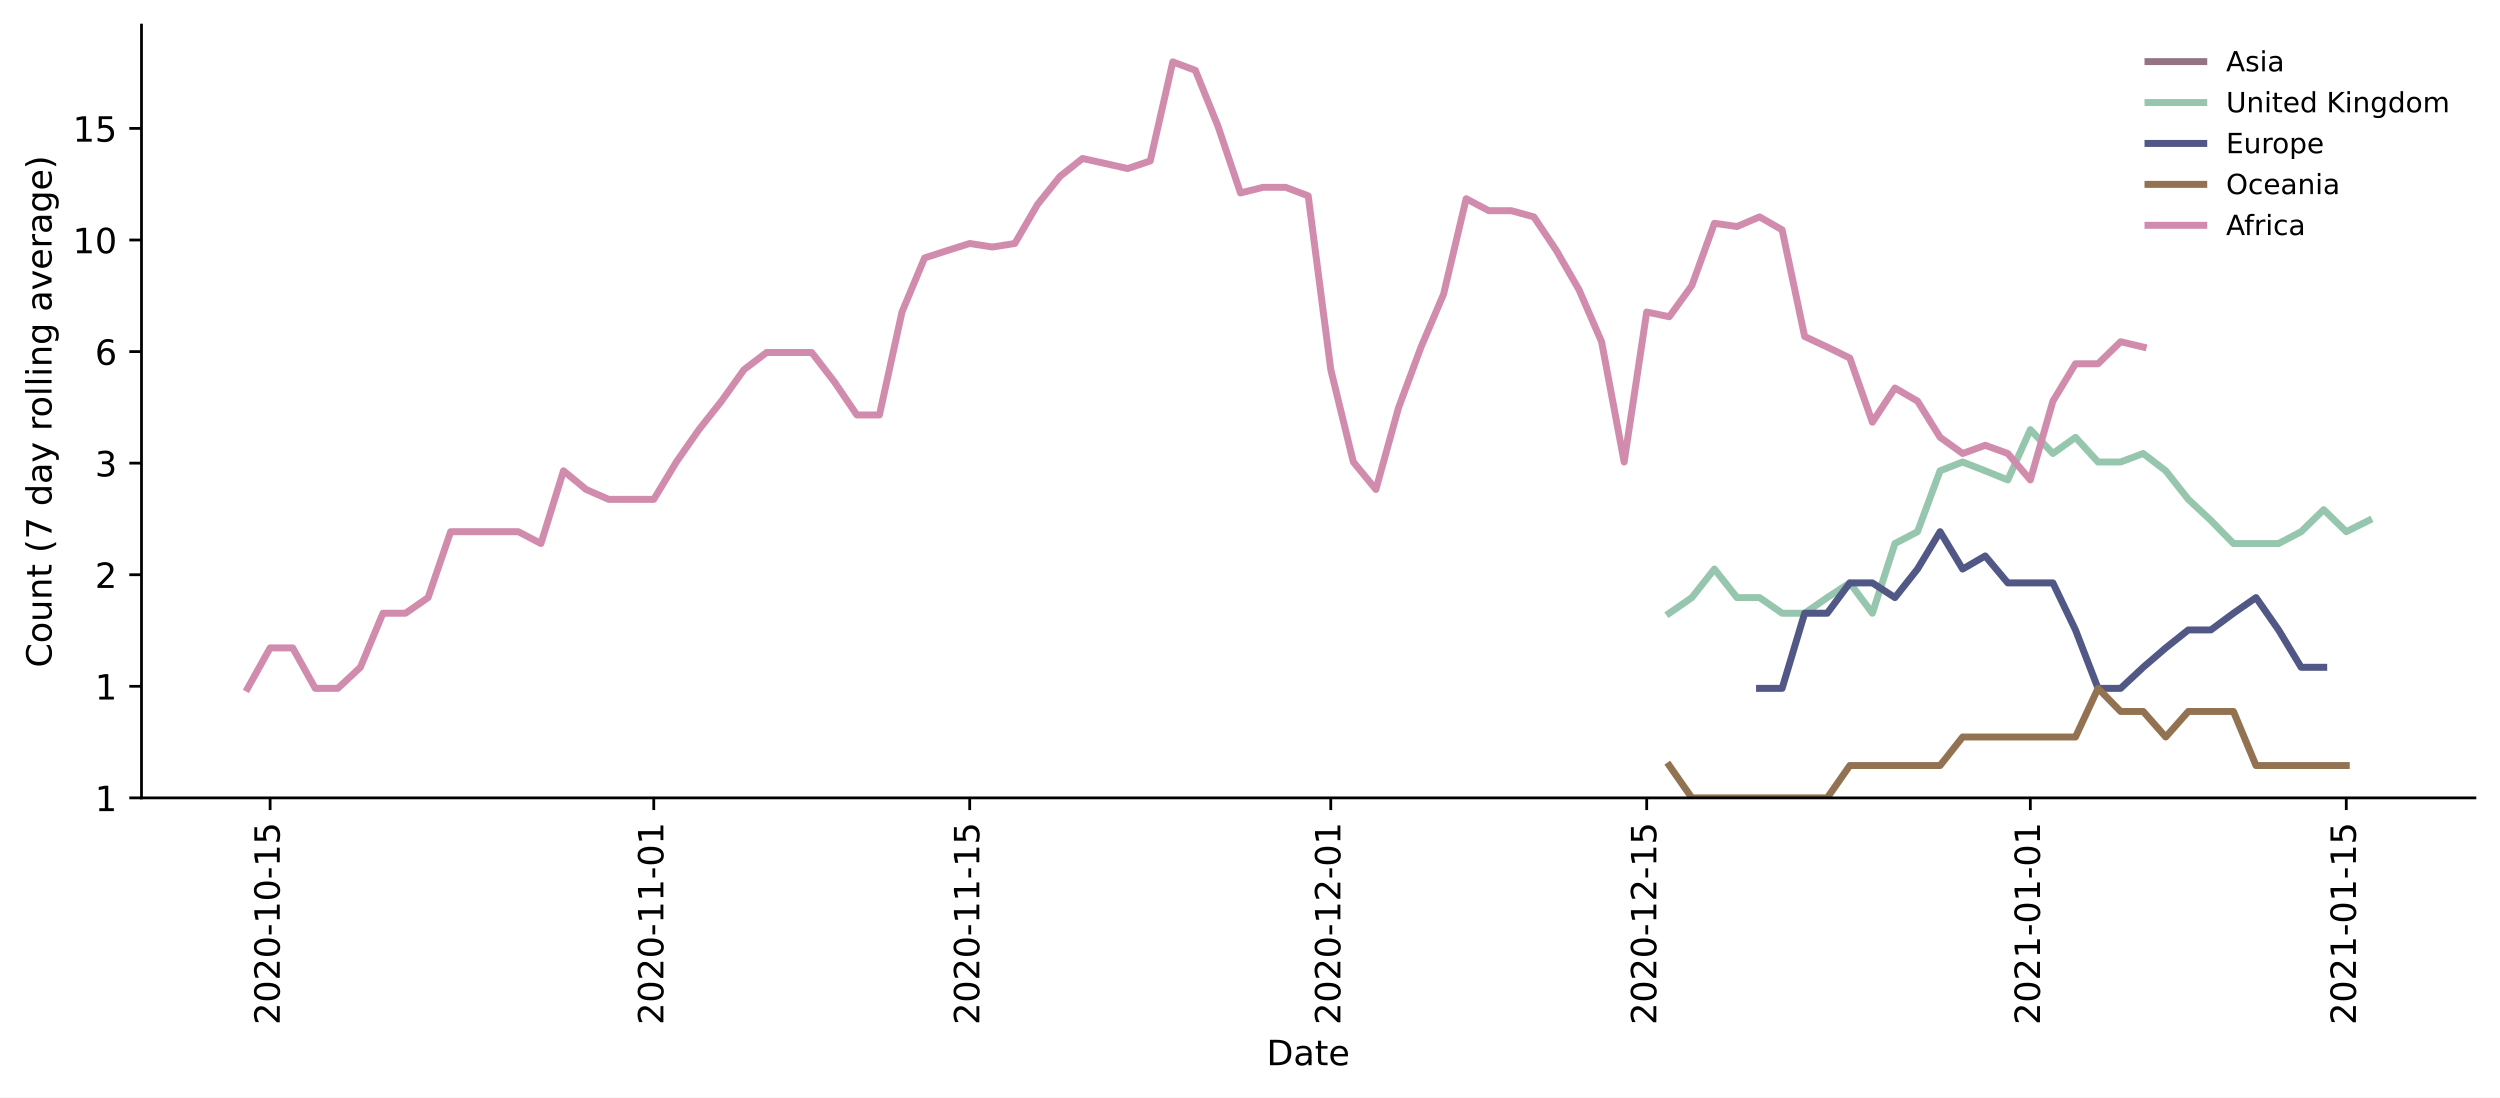
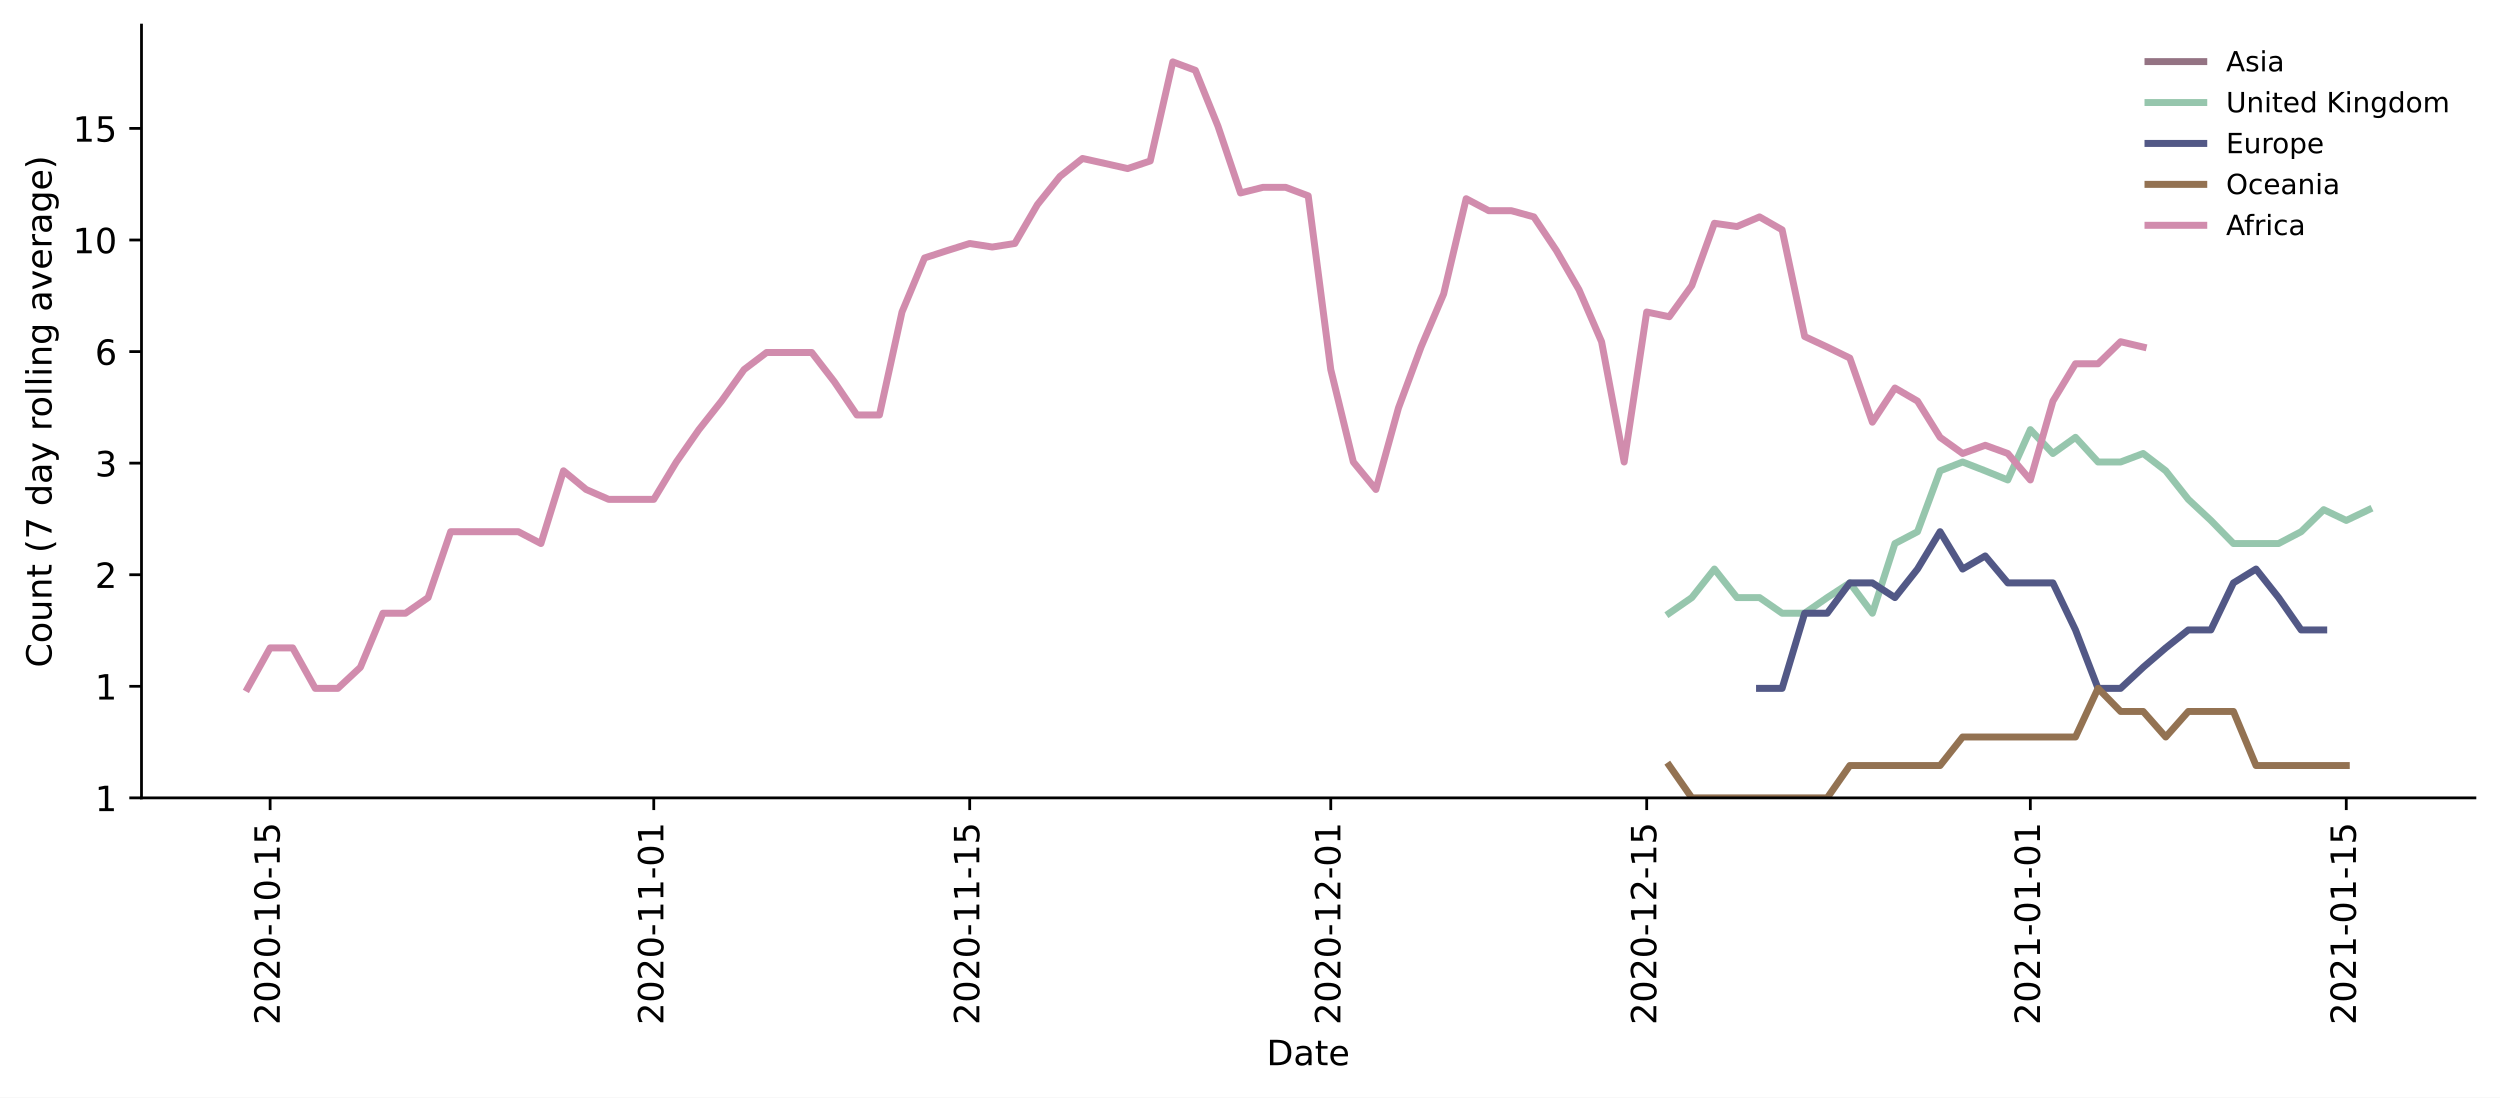
<svg xmlns="http://www.w3.org/2000/svg" xmlns:xlink="http://www.w3.org/1999/xlink" height="314.954pt" version="1.1" viewBox="0 0 717.403 314.954" width="717.403pt">
  <defs>
    <style type="text/css">*{stroke-linecap:butt;stroke-linejoin:round;}</style>
  </defs>
  <g id="figure_1">
    <g id="patch_1">
      <path d="M 0 314.954  L 717.403 314.954  L 717.403 0  L 0 0  z " style="fill:#ffffff;" />
    </g>
    <g id="axes_1">
      <g id="patch_2">
        <path d="M 40.603 228.96  L 710.203 228.96  L 710.203 7.2  L 40.603 7.2  z " style="fill:#ffffff;" />
      </g>
      <g id="matplotlib.axis_1">
        <g id="xtick_1">
          <g id="line2d_1">
            <defs>
-               <path d="M 0 0  L 0 3.5  " id="meff9230009" style="stroke:#000000;stroke-width:0.8;" />
-             </defs>
-             <g>
-               <use style="stroke:#000000;stroke-width:0.8;" x="77.515" xlink:href="#meff9230009" y="228.96" />
+               <path d="M 0 0  L 0 3.5  " id="m6aacc6a4f6" style="stroke:#000000;stroke-width:0.8;" />
+             </defs>
+             <g>
+               <use style="stroke:#000000;stroke-width:0.8;" x="77.515" xlink:href="#m6aacc6a4f6" y="228.96" />
            </g>
          </g>
          <g id="text_1">
            <g transform="translate(80.27469 294.0756)rotate(-90)scale(0.1 -0.1)">
              <defs>
                <path d="M 19.188 8.297  L 53.609 8.297  L 53.609 0  L 7.328 0  L 7.328 8.297  Q 12.938 14.109 22.625 23.891  Q 32.328 33.688 34.812 36.531  Q 39.547 41.844 41.422 45.531  Q 43.312 49.219 43.312 52.781  Q 43.312 58.594 39.234 62.25  Q 35.156 65.922 28.609 65.922  Q 23.969 65.922 18.812 64.312  Q 13.672 62.703 7.812 59.422  L 7.812 69.391  Q 13.766 71.781 18.938 73  Q 24.125 74.219 28.422 74.219  Q 39.75 74.219 46.484 68.547  Q 53.219 62.891 53.219 53.422  Q 53.219 48.922 51.531 44.891  Q 49.859 40.875 45.406 35.406  Q 44.188 33.984 37.641 27.219  Q 31.109 20.453 19.188 8.297  z " id="DejaVuSans-50" />
                <path d="M 31.781 66.406  Q 24.172 66.406 20.328 58.906  Q 16.5 51.422 16.5 36.375  Q 16.5 21.391 20.328 13.891  Q 24.172 6.391 31.781 6.391  Q 39.453 6.391 43.281 13.891  Q 47.125 21.391 47.125 36.375  Q 47.125 51.422 43.281 58.906  Q 39.453 66.406 31.781 66.406  z M 31.781 74.219  Q 44.047 74.219 50.516 64.516  Q 56.984 54.828 56.984 36.375  Q 56.984 17.969 50.516 8.266  Q 44.047 -1.422 31.781 -1.422  Q 19.531 -1.422 13.062 8.266  Q 6.594 17.969 6.594 36.375  Q 6.594 54.828 13.062 64.516  Q 19.531 74.219 31.781 74.219  z " id="DejaVuSans-48" />
                <path d="M 4.891 31.391  L 31.203 31.391  L 31.203 23.391  L 4.891 23.391  z " id="DejaVuSans-45" />
                <path d="M 12.406 8.297  L 28.516 8.297  L 28.516 63.922  L 10.984 60.406  L 10.984 69.391  L 28.422 72.906  L 38.281 72.906  L 38.281 8.297  L 54.391 8.297  L 54.391 0  L 12.406 0  z " id="DejaVuSans-49" />
                <path d="M 10.797 72.906  L 49.516 72.906  L 49.516 64.594  L 19.828 64.594  L 19.828 46.734  Q 21.969 47.469 24.109 47.828  Q 26.266 48.188 28.422 48.188  Q 40.625 48.188 47.75 41.5  Q 54.891 34.812 54.891 23.391  Q 54.891 11.625 47.562 5.094  Q 40.234 -1.422 26.906 -1.422  Q 22.312 -1.422 17.547 -0.641  Q 12.797 0.141 7.719 1.703  L 7.719 11.625  Q 12.109 9.234 16.797 8.062  Q 21.484 6.891 26.703 6.891  Q 35.156 6.891 40.078 11.328  Q 45.016 15.766 45.016 23.391  Q 45.016 31 40.078 35.438  Q 35.156 39.891 26.703 39.891  Q 22.75 39.891 18.812 39.016  Q 14.891 38.141 10.797 36.281  z " id="DejaVuSans-53" />
              </defs>
              <use xlink:href="#DejaVuSans-50" />
              <use x="63.623" xlink:href="#DejaVuSans-48" />
              <use x="127.246" xlink:href="#DejaVuSans-50" />
              <use x="190.869" xlink:href="#DejaVuSans-48" />
              <use x="254.492" xlink:href="#DejaVuSans-45" />
              <use x="290.576" xlink:href="#DejaVuSans-49" />
              <use x="354.199" xlink:href="#DejaVuSans-48" />
              <use x="417.822" xlink:href="#DejaVuSans-45" />
              <use x="453.906" xlink:href="#DejaVuSans-49" />
              <use x="517.529" xlink:href="#DejaVuSans-53" />
            </g>
          </g>
        </g>
        <g id="xtick_2">
          <g id="line2d_2">
            <g>
-               <use style="stroke:#000000;stroke-width:0.8;" x="187.604" xlink:href="#meff9230009" y="228.96" />
+               <use style="stroke:#000000;stroke-width:0.8;" x="187.604" xlink:href="#m6aacc6a4f6" y="228.96" />
            </g>
          </g>
          <g id="text_2">
            <g transform="translate(190.3637 294.0756)rotate(-90)scale(0.1 -0.1)">
              <use xlink:href="#DejaVuSans-50" />
              <use x="63.623" xlink:href="#DejaVuSans-48" />
              <use x="127.246" xlink:href="#DejaVuSans-50" />
              <use x="190.869" xlink:href="#DejaVuSans-48" />
              <use x="254.492" xlink:href="#DejaVuSans-45" />
              <use x="290.576" xlink:href="#DejaVuSans-49" />
              <use x="354.199" xlink:href="#DejaVuSans-49" />
              <use x="417.822" xlink:href="#DejaVuSans-45" />
              <use x="453.906" xlink:href="#DejaVuSans-48" />
              <use x="517.529" xlink:href="#DejaVuSans-49" />
            </g>
          </g>
        </g>
        <g id="xtick_3">
          <g id="line2d_3">
            <g>
-               <use style="stroke:#000000;stroke-width:0.8;" x="278.266" xlink:href="#meff9230009" y="228.96" />
+               <use style="stroke:#000000;stroke-width:0.8;" x="278.266" xlink:href="#m6aacc6a4f6" y="228.96" />
            </g>
          </g>
          <g id="text_3">
            <g transform="translate(281.0252 294.0756)rotate(-90)scale(0.1 -0.1)">
              <use xlink:href="#DejaVuSans-50" />
              <use x="63.623" xlink:href="#DejaVuSans-48" />
              <use x="127.246" xlink:href="#DejaVuSans-50" />
              <use x="190.869" xlink:href="#DejaVuSans-48" />
              <use x="254.492" xlink:href="#DejaVuSans-45" />
              <use x="290.576" xlink:href="#DejaVuSans-49" />
              <use x="354.199" xlink:href="#DejaVuSans-49" />
              <use x="417.822" xlink:href="#DejaVuSans-45" />
              <use x="453.906" xlink:href="#DejaVuSans-49" />
              <use x="517.529" xlink:href="#DejaVuSans-53" />
            </g>
          </g>
        </g>
        <g id="xtick_4">
          <g id="line2d_4">
            <g>
-               <use style="stroke:#000000;stroke-width:0.8;" x="381.879" xlink:href="#meff9230009" y="228.96" />
+               <use style="stroke:#000000;stroke-width:0.8;" x="381.879" xlink:href="#m6aacc6a4f6" y="228.96" />
            </g>
          </g>
          <g id="text_4">
            <g transform="translate(384.6383 294.0756)rotate(-90)scale(0.1 -0.1)">
              <use xlink:href="#DejaVuSans-50" />
              <use x="63.623" xlink:href="#DejaVuSans-48" />
              <use x="127.246" xlink:href="#DejaVuSans-50" />
              <use x="190.869" xlink:href="#DejaVuSans-48" />
              <use x="254.492" xlink:href="#DejaVuSans-45" />
              <use x="290.576" xlink:href="#DejaVuSans-49" />
              <use x="354.199" xlink:href="#DejaVuSans-50" />
              <use x="417.822" xlink:href="#DejaVuSans-45" />
              <use x="453.906" xlink:href="#DejaVuSans-48" />
              <use x="517.529" xlink:href="#DejaVuSans-49" />
            </g>
          </g>
        </g>
        <g id="xtick_5">
          <g id="line2d_5">
            <g>
-               <use style="stroke:#000000;stroke-width:0.8;" x="472.54" xlink:href="#meff9230009" y="228.96" />
+               <use style="stroke:#000000;stroke-width:0.8;" x="472.54" xlink:href="#m6aacc6a4f6" y="228.96" />
            </g>
          </g>
          <g id="text_5">
            <g transform="translate(475.2998 294.0756)rotate(-90)scale(0.1 -0.1)">
              <use xlink:href="#DejaVuSans-50" />
              <use x="63.623" xlink:href="#DejaVuSans-48" />
              <use x="127.246" xlink:href="#DejaVuSans-50" />
              <use x="190.869" xlink:href="#DejaVuSans-48" />
              <use x="254.492" xlink:href="#DejaVuSans-45" />
              <use x="290.576" xlink:href="#DejaVuSans-49" />
              <use x="354.199" xlink:href="#DejaVuSans-50" />
              <use x="417.822" xlink:href="#DejaVuSans-45" />
              <use x="453.906" xlink:href="#DejaVuSans-49" />
              <use x="517.529" xlink:href="#DejaVuSans-53" />
            </g>
          </g>
        </g>
        <g id="xtick_6">
          <g id="line2d_6">
            <g>
-               <use style="stroke:#000000;stroke-width:0.8;" x="582.629" xlink:href="#meff9230009" y="228.96" />
+               <use style="stroke:#000000;stroke-width:0.8;" x="582.629" xlink:href="#m6aacc6a4f6" y="228.96" />
            </g>
          </g>
          <g id="text_6">
            <g transform="translate(585.3888 294.0756)rotate(-90)scale(0.1 -0.1)">
              <use xlink:href="#DejaVuSans-50" />
              <use x="63.623" xlink:href="#DejaVuSans-48" />
              <use x="127.246" xlink:href="#DejaVuSans-50" />
              <use x="190.869" xlink:href="#DejaVuSans-49" />
              <use x="254.492" xlink:href="#DejaVuSans-45" />
              <use x="290.576" xlink:href="#DejaVuSans-48" />
              <use x="354.199" xlink:href="#DejaVuSans-49" />
              <use x="417.822" xlink:href="#DejaVuSans-45" />
              <use x="453.906" xlink:href="#DejaVuSans-48" />
              <use x="517.529" xlink:href="#DejaVuSans-49" />
            </g>
          </g>
        </g>
        <g id="xtick_7">
          <g id="line2d_7">
            <g>
-               <use style="stroke:#000000;stroke-width:0.8;" x="673.291" xlink:href="#meff9230009" y="228.96" />
+               <use style="stroke:#000000;stroke-width:0.8;" x="673.291" xlink:href="#m6aacc6a4f6" y="228.96" />
            </g>
          </g>
          <g id="text_7">
            <g transform="translate(676.0503 294.0756)rotate(-90)scale(0.1 -0.1)">
              <use xlink:href="#DejaVuSans-50" />
              <use x="63.623" xlink:href="#DejaVuSans-48" />
              <use x="127.246" xlink:href="#DejaVuSans-50" />
              <use x="190.869" xlink:href="#DejaVuSans-49" />
              <use x="254.492" xlink:href="#DejaVuSans-45" />
              <use x="290.576" xlink:href="#DejaVuSans-48" />
              <use x="354.199" xlink:href="#DejaVuSans-49" />
              <use x="417.822" xlink:href="#DejaVuSans-45" />
              <use x="453.906" xlink:href="#DejaVuSans-49" />
              <use x="517.529" xlink:href="#DejaVuSans-53" />
            </g>
          </g>
        </g>
        <g id="text_8">
          <g transform="translate(363.4523 305.6741)scale(0.1 -0.1)">
            <defs>
              <path d="M 19.672 64.797  L 19.672 8.109  L 31.594 8.109  Q 46.688 8.109 53.688 14.938  Q 60.688 21.781 60.688 36.531  Q 60.688 51.172 53.688 57.984  Q 46.688 64.797 31.594 64.797  z M 9.812 72.906  L 30.078 72.906  Q 51.266 72.906 61.172 64.094  Q 71.094 55.281 71.094 36.531  Q 71.094 17.672 61.125 8.828  Q 51.172 0 30.078 0  L 9.812 0  z " id="DejaVuSans-68" />
              <path d="M 34.281 27.484  Q 23.391 27.484 19.188 25  Q 14.984 22.516 14.984 16.5  Q 14.984 11.719 18.141 8.906  Q 21.297 6.109 26.703 6.109  Q 34.188 6.109 38.703 11.406  Q 43.219 16.703 43.219 25.484  L 43.219 27.484  z M 52.203 31.203  L 52.203 0  L 43.219 0  L 43.219 8.297  Q 40.141 3.328 35.547 0.953  Q 30.953 -1.422 24.312 -1.422  Q 15.922 -1.422 10.953 3.297  Q 6 8.016 6 15.922  Q 6 25.141 12.172 29.828  Q 18.359 34.516 30.609 34.516  L 43.219 34.516  L 43.219 35.406  Q 43.219 41.609 39.141 45  Q 35.062 48.391 27.688 48.391  Q 23 48.391 18.547 47.266  Q 14.109 46.141 10.016 43.891  L 10.016 52.203  Q 14.938 54.109 19.578 55.047  Q 24.219 56 28.609 56  Q 40.484 56 46.344 49.844  Q 52.203 43.703 52.203 31.203  z " id="DejaVuSans-97" />
              <path d="M 18.312 70.219  L 18.312 54.688  L 36.812 54.688  L 36.812 47.703  L 18.312 47.703  L 18.312 18.016  Q 18.312 11.328 20.141 9.422  Q 21.969 7.516 27.594 7.516  L 36.812 7.516  L 36.812 0  L 27.594 0  Q 17.188 0 13.234 3.875  Q 9.281 7.766 9.281 18.016  L 9.281 47.703  L 2.688 47.703  L 2.688 54.688  L 9.281 54.688  L 9.281 70.219  z " id="DejaVuSans-116" />
              <path d="M 56.203 29.594  L 56.203 25.203  L 14.891 25.203  Q 15.484 15.922 20.484 11.062  Q 25.484 6.203 34.422 6.203  Q 39.594 6.203 44.453 7.469  Q 49.312 8.734 54.109 11.281  L 54.109 2.781  Q 49.266 0.734 44.188 -0.344  Q 39.109 -1.422 33.891 -1.422  Q 20.797 -1.422 13.156 6.188  Q 5.516 13.812 5.516 26.812  Q 5.516 40.234 12.766 48.109  Q 20.016 56 32.328 56  Q 43.359 56 49.781 48.891  Q 56.203 41.797 56.203 29.594  z M 47.219 32.234  Q 47.125 39.594 43.094 43.984  Q 39.062 48.391 32.422 48.391  Q 24.906 48.391 20.391 44.141  Q 15.875 39.891 15.188 32.172  z " id="DejaVuSans-101" />
            </defs>
            <use xlink:href="#DejaVuSans-68" />
            <use x="77.002" xlink:href="#DejaVuSans-97" />
            <use x="138.281" xlink:href="#DejaVuSans-116" />
            <use x="177.49" xlink:href="#DejaVuSans-101" />
          </g>
        </g>
      </g>
      <g id="matplotlib.axis_2">
        <g id="ytick_1">
          <g id="line2d_8">
            <defs>
-               <path d="M 0 0  L -3.5 0  " id="mf5bc52ca48" style="stroke:#000000;stroke-width:0.8;" />
-             </defs>
-             <g>
-               <use style="stroke:#000000;stroke-width:0.8;" x="40.603" xlink:href="#mf5bc52ca48" y="228.96" />
+               <path d="M 0 0  L -3.5 0  " id="meae46badfa" style="stroke:#000000;stroke-width:0.8;" />
+             </defs>
+             <g>
+               <use style="stroke:#000000;stroke-width:0.8;" x="40.603" xlink:href="#meae46badfa" y="228.96" />
            </g>
          </g>
          <g id="text_9">
            <g transform="translate(27.24063 232.7592)scale(0.1 -0.1)">
              <use xlink:href="#DejaVuSans-49" />
            </g>
          </g>
        </g>
        <g id="ytick_2">
          <g id="line2d_9">
            <g>
-               <use style="stroke:#000000;stroke-width:0.8;" x="40.603" xlink:href="#mf5bc52ca48" y="196.942" />
+               <use style="stroke:#000000;stroke-width:0.8;" x="40.603" xlink:href="#meae46badfa" y="196.942" />
            </g>
          </g>
          <g id="text_10">
            <g transform="translate(27.24063 200.7411)scale(0.1 -0.1)">
              <use xlink:href="#DejaVuSans-49" />
            </g>
          </g>
        </g>
        <g id="ytick_3">
          <g id="line2d_10">
            <g>
-               <use style="stroke:#000000;stroke-width:0.8;" x="40.603" xlink:href="#mf5bc52ca48" y="164.924" />
+               <use style="stroke:#000000;stroke-width:0.8;" x="40.603" xlink:href="#meae46badfa" y="164.924" />
            </g>
          </g>
          <g id="text_11">
            <g transform="translate(27.24063 168.7231)scale(0.1 -0.1)">
              <use xlink:href="#DejaVuSans-50" />
            </g>
          </g>
        </g>
        <g id="ytick_4">
          <g id="line2d_11">
            <g>
-               <use style="stroke:#000000;stroke-width:0.8;" x="40.603" xlink:href="#mf5bc52ca48" y="132.906" />
+               <use style="stroke:#000000;stroke-width:0.8;" x="40.603" xlink:href="#meae46badfa" y="132.906" />
            </g>
          </g>
          <g id="text_12">
            <g transform="translate(27.24063 136.705)scale(0.1 -0.1)">
              <defs>
                <path d="M 40.578 39.312  Q 47.656 37.797 51.625 33  Q 55.609 28.219 55.609 21.188  Q 55.609 10.406 48.188 4.484  Q 40.766 -1.422 27.094 -1.422  Q 22.516 -1.422 17.656 -0.516  Q 12.797 0.391 7.625 2.203  L 7.625 11.719  Q 11.719 9.328 16.594 8.109  Q 21.484 6.891 26.812 6.891  Q 36.078 6.891 40.938 10.547  Q 45.797 14.203 45.797 21.188  Q 45.797 27.641 41.281 31.266  Q 36.766 34.906 28.719 34.906  L 20.219 34.906  L 20.219 43.016  L 29.109 43.016  Q 36.375 43.016 40.234 45.922  Q 44.094 48.828 44.094 54.297  Q 44.094 59.906 40.109 62.906  Q 36.141 65.922 28.719 65.922  Q 24.656 65.922 20.016 65.031  Q 15.375 64.156 9.812 62.312  L 9.812 71.094  Q 15.438 72.656 20.344 73.438  Q 25.25 74.219 29.594 74.219  Q 40.828 74.219 47.359 69.109  Q 53.906 64.016 53.906 55.328  Q 53.906 49.266 50.438 45.094  Q 46.969 40.922 40.578 39.312  z " id="DejaVuSans-51" />
              </defs>
              <use xlink:href="#DejaVuSans-51" />
            </g>
          </g>
        </g>
        <g id="ytick_5">
          <g id="line2d_12">
            <g>
-               <use style="stroke:#000000;stroke-width:0.8;" x="40.603" xlink:href="#mf5bc52ca48" y="100.888" />
+               <use style="stroke:#000000;stroke-width:0.8;" x="40.603" xlink:href="#meae46badfa" y="100.888" />
            </g>
          </g>
          <g id="text_13">
            <g transform="translate(27.24063 104.6869)scale(0.1 -0.1)">
              <defs>
                <path d="M 33.016 40.375  Q 26.375 40.375 22.484 35.828  Q 18.609 31.297 18.609 23.391  Q 18.609 15.531 22.484 10.953  Q 26.375 6.391 33.016 6.391  Q 39.656 6.391 43.531 10.953  Q 47.406 15.531 47.406 23.391  Q 47.406 31.297 43.531 35.828  Q 39.656 40.375 33.016 40.375  z M 52.594 71.297  L 52.594 62.312  Q 48.875 64.062 45.094 64.984  Q 41.312 65.922 37.594 65.922  Q 27.828 65.922 22.672 59.328  Q 17.531 52.734 16.797 39.406  Q 19.672 43.656 24.016 45.922  Q 28.375 48.188 33.594 48.188  Q 44.578 48.188 50.953 41.516  Q 57.328 34.859 57.328 23.391  Q 57.328 12.156 50.688 5.359  Q 44.047 -1.422 33.016 -1.422  Q 20.359 -1.422 13.672 8.266  Q 6.984 17.969 6.984 36.375  Q 6.984 53.656 15.188 63.938  Q 23.391 74.219 37.203 74.219  Q 40.922 74.219 44.703 73.484  Q 48.484 72.75 52.594 71.297  z " id="DejaVuSans-54" />
              </defs>
              <use xlink:href="#DejaVuSans-54" />
            </g>
          </g>
        </g>
        <g id="ytick_6">
          <g id="line2d_13">
            <g>
-               <use style="stroke:#000000;stroke-width:0.8;" x="40.603" xlink:href="#mf5bc52ca48" y="68.87" />
+               <use style="stroke:#000000;stroke-width:0.8;" x="40.603" xlink:href="#meae46badfa" y="68.87" />
            </g>
          </g>
          <g id="text_14">
            <g transform="translate(20.87813 72.66884)scale(0.1 -0.1)">
              <use xlink:href="#DejaVuSans-49" />
              <use x="63.623" xlink:href="#DejaVuSans-48" />
            </g>
          </g>
        </g>
        <g id="ytick_7">
          <g id="line2d_14">
            <g>
-               <use style="stroke:#000000;stroke-width:0.8;" x="40.603" xlink:href="#mf5bc52ca48" y="36.852" />
+               <use style="stroke:#000000;stroke-width:0.8;" x="40.603" xlink:href="#meae46badfa" y="36.852" />
            </g>
          </g>
          <g id="text_15">
            <g transform="translate(20.87813 40.65077)scale(0.1 -0.1)">
              <use xlink:href="#DejaVuSans-49" />
              <use x="63.623" xlink:href="#DejaVuSans-53" />
            </g>
          </g>
        </g>
        <g id="text_16">
          <g transform="translate(14.79844 191.548)rotate(-90)scale(0.1 -0.1)">
            <defs>
              <path d="M 64.406 67.281  L 64.406 56.891  Q 59.422 61.531 53.781 63.812  Q 48.141 66.109 41.797 66.109  Q 29.297 66.109 22.656 58.469  Q 16.016 50.828 16.016 36.375  Q 16.016 21.969 22.656 14.328  Q 29.297 6.688 41.797 6.688  Q 48.141 6.688 53.781 8.984  Q 59.422 11.281 64.406 15.922  L 64.406 5.609  Q 59.234 2.094 53.438 0.328  Q 47.656 -1.422 41.219 -1.422  Q 24.656 -1.422 15.125 8.703  Q 5.609 18.844 5.609 36.375  Q 5.609 53.953 15.125 64.078  Q 24.656 74.219 41.219 74.219  Q 47.75 74.219 53.531 72.484  Q 59.328 70.75 64.406 67.281  z " id="DejaVuSans-67" />
              <path d="M 30.609 48.391  Q 23.391 48.391 19.188 42.75  Q 14.984 37.109 14.984 27.297  Q 14.984 17.484 19.156 11.844  Q 23.344 6.203 30.609 6.203  Q 37.797 6.203 41.984 11.859  Q 46.188 17.531 46.188 27.297  Q 46.188 37.016 41.984 42.703  Q 37.797 48.391 30.609 48.391  z M 30.609 56  Q 42.328 56 49.016 48.375  Q 55.719 40.766 55.719 27.297  Q 55.719 13.875 49.016 6.219  Q 42.328 -1.422 30.609 -1.422  Q 18.844 -1.422 12.172 6.219  Q 5.516 13.875 5.516 27.297  Q 5.516 40.766 12.172 48.375  Q 18.844 56 30.609 56  z " id="DejaVuSans-111" />
              <path d="M 8.5 21.578  L 8.5 54.688  L 17.484 54.688  L 17.484 21.922  Q 17.484 14.156 20.5 10.266  Q 23.531 6.391 29.594 6.391  Q 36.859 6.391 41.078 11.031  Q 45.312 15.672 45.312 23.688  L 45.312 54.688  L 54.297 54.688  L 54.297 0  L 45.312 0  L 45.312 8.406  Q 42.047 3.422 37.719 1  Q 33.406 -1.422 27.688 -1.422  Q 18.266 -1.422 13.375 4.438  Q 8.5 10.297 8.5 21.578  z M 31.109 56  z " id="DejaVuSans-117" />
              <path d="M 54.891 33.016  L 54.891 0  L 45.906 0  L 45.906 32.719  Q 45.906 40.484 42.875 44.328  Q 39.844 48.188 33.797 48.188  Q 26.516 48.188 22.312 43.547  Q 18.109 38.922 18.109 30.906  L 18.109 0  L 9.078 0  L 9.078 54.688  L 18.109 54.688  L 18.109 46.188  Q 21.344 51.125 25.703 53.562  Q 30.078 56 35.797 56  Q 45.219 56 50.047 50.172  Q 54.891 44.344 54.891 33.016  z " id="DejaVuSans-110" />
              <path id="DejaVuSans-32" />
              <path d="M 31 75.875  Q 24.469 64.656 21.281 53.656  Q 18.109 42.672 18.109 31.391  Q 18.109 20.125 21.312 9.062  Q 24.516 -2 31 -13.188  L 23.188 -13.188  Q 15.875 -1.703 12.234 9.375  Q 8.594 20.453 8.594 31.391  Q 8.594 42.281 12.203 53.312  Q 15.828 64.359 23.188 75.875  z " id="DejaVuSans-40" />
              <path d="M 8.203 72.906  L 55.078 72.906  L 55.078 68.703  L 28.609 0  L 18.312 0  L 43.219 64.594  L 8.203 64.594  z " id="DejaVuSans-55" />
              <path d="M 45.406 46.391  L 45.406 75.984  L 54.391 75.984  L 54.391 0  L 45.406 0  L 45.406 8.203  Q 42.578 3.328 38.25 0.953  Q 33.938 -1.422 27.875 -1.422  Q 17.969 -1.422 11.734 6.484  Q 5.516 14.406 5.516 27.297  Q 5.516 40.188 11.734 48.094  Q 17.969 56 27.875 56  Q 33.938 56 38.25 53.625  Q 42.578 51.266 45.406 46.391  z M 14.797 27.297  Q 14.797 17.391 18.875 11.75  Q 22.953 6.109 30.078 6.109  Q 37.203 6.109 41.297 11.75  Q 45.406 17.391 45.406 27.297  Q 45.406 37.203 41.297 42.844  Q 37.203 48.484 30.078 48.484  Q 22.953 48.484 18.875 42.844  Q 14.797 37.203 14.797 27.297  z " id="DejaVuSans-100" />
              <path d="M 32.172 -5.078  Q 28.375 -14.844 24.75 -17.812  Q 21.141 -20.797 15.094 -20.797  L 7.906 -20.797  L 7.906 -13.281  L 13.188 -13.281  Q 16.891 -13.281 18.938 -11.516  Q 21 -9.766 23.484 -3.219  L 25.094 0.875  L 2.984 54.688  L 12.5 54.688  L 29.594 11.922  L 46.688 54.688  L 56.203 54.688  z " id="DejaVuSans-121" />
              <path d="M 41.109 46.297  Q 39.594 47.172 37.812 47.578  Q 36.031 48 33.891 48  Q 26.266 48 22.188 43.047  Q 18.109 38.094 18.109 28.812  L 18.109 0  L 9.078 0  L 9.078 54.688  L 18.109 54.688  L 18.109 46.188  Q 20.953 51.172 25.484 53.578  Q 30.031 56 36.531 56  Q 37.453 56 38.578 55.875  Q 39.703 55.766 41.062 55.516  z " id="DejaVuSans-114" />
              <path d="M 9.422 75.984  L 18.406 75.984  L 18.406 0  L 9.422 0  z " id="DejaVuSans-108" />
              <path d="M 9.422 54.688  L 18.406 54.688  L 18.406 0  L 9.422 0  z M 9.422 75.984  L 18.406 75.984  L 18.406 64.594  L 9.422 64.594  z " id="DejaVuSans-105" />
              <path d="M 45.406 27.984  Q 45.406 37.75 41.375 43.109  Q 37.359 48.484 30.078 48.484  Q 22.859 48.484 18.828 43.109  Q 14.797 37.75 14.797 27.984  Q 14.797 18.266 18.828 12.891  Q 22.859 7.516 30.078 7.516  Q 37.359 7.516 41.375 12.891  Q 45.406 18.266 45.406 27.984  z M 54.391 6.781  Q 54.391 -7.172 48.188 -13.984  Q 42 -20.797 29.203 -20.797  Q 24.469 -20.797 20.266 -20.094  Q 16.062 -19.391 12.109 -17.922  L 12.109 -9.188  Q 16.062 -11.328 19.922 -12.344  Q 23.781 -13.375 27.781 -13.375  Q 36.625 -13.375 41.016 -8.766  Q 45.406 -4.156 45.406 5.172  L 45.406 9.625  Q 42.625 4.781 38.281 2.391  Q 33.938 0 27.875 0  Q 17.828 0 11.672 7.656  Q 5.516 15.328 5.516 27.984  Q 5.516 40.672 11.672 48.328  Q 17.828 56 27.875 56  Q 33.938 56 38.281 53.609  Q 42.625 51.219 45.406 46.391  L 45.406 54.688  L 54.391 54.688  z " id="DejaVuSans-103" />
              <path d="M 2.984 54.688  L 12.5 54.688  L 29.594 8.797  L 46.688 54.688  L 56.203 54.688  L 35.688 0  L 23.484 0  z " id="DejaVuSans-118" />
              <path d="M 8.016 75.875  L 15.828 75.875  Q 23.141 64.359 26.781 53.312  Q 30.422 42.281 30.422 31.391  Q 30.422 20.453 26.781 9.375  Q 23.141 -1.703 15.828 -13.188  L 8.016 -13.188  Q 14.5 -2 17.703 9.062  Q 20.906 20.125 20.906 31.391  Q 20.906 42.672 17.703 53.656  Q 14.5 64.656 8.016 75.875  z " id="DejaVuSans-41" />
            </defs>
            <use xlink:href="#DejaVuSans-67" />
            <use x="69.824" xlink:href="#DejaVuSans-111" />
            <use x="131.006" xlink:href="#DejaVuSans-117" />
            <use x="194.385" xlink:href="#DejaVuSans-110" />
            <use x="257.764" xlink:href="#DejaVuSans-116" />
            <use x="296.973" xlink:href="#DejaVuSans-32" />
            <use x="328.76" xlink:href="#DejaVuSans-40" />
            <use x="367.773" xlink:href="#DejaVuSans-55" />
            <use x="431.396" xlink:href="#DejaVuSans-32" />
            <use x="463.184" xlink:href="#DejaVuSans-100" />
            <use x="526.66" xlink:href="#DejaVuSans-97" />
            <use x="587.939" xlink:href="#DejaVuSans-121" />
            <use x="647.119" xlink:href="#DejaVuSans-32" />
            <use x="678.906" xlink:href="#DejaVuSans-114" />
            <use x="717.77" xlink:href="#DejaVuSans-111" />
            <use x="778.951" xlink:href="#DejaVuSans-108" />
            <use x="806.734" xlink:href="#DejaVuSans-108" />
            <use x="834.518" xlink:href="#DejaVuSans-105" />
            <use x="862.301" xlink:href="#DejaVuSans-110" />
            <use x="925.68" xlink:href="#DejaVuSans-103" />
            <use x="989.156" xlink:href="#DejaVuSans-32" />
            <use x="1020.943" xlink:href="#DejaVuSans-97" />
            <use x="1082.223" xlink:href="#DejaVuSans-118" />
            <use x="1141.402" xlink:href="#DejaVuSans-101" />
            <use x="1202.926" xlink:href="#DejaVuSans-114" />
            <use x="1244.039" xlink:href="#DejaVuSans-97" />
            <use x="1305.318" xlink:href="#DejaVuSans-103" />
            <use x="1368.795" xlink:href="#DejaVuSans-101" />
            <use x="1430.318" xlink:href="#DejaVuSans-41" />
          </g>
        </g>
      </g>
      <g id="line2d_15">
-         <path clip-path="url(#p619938bcba)" d="M 0 0  " style="fill:none;stroke:#947383;stroke-linecap:square;stroke-width:2;" />
+         <path clip-path="url(#pb56146f245)" d="M 0 0  " style="fill:none;stroke:#947383;stroke-linecap:square;stroke-width:2;" />
      </g>
      <g id="line2d_16">
-         <path clip-path="url(#p619938bcba)" d="M 479.016 175.971  L 485.492 171.484  L 491.968 163.295  L 498.444 171.484  L 504.92 171.484  L 511.395 175.971  L 517.871 175.971  L 524.347 171.484  L 530.823 167.269  L 537.299 175.971  L 543.774 155.97  L 550.25 152.577  L 556.726 135.105  L 563.202 132.576  L 569.678 135.105  L 576.154 137.728  L 582.629 123.292  L 589.105 130.136  L 595.581 125.499  L 602.057 132.576  L 608.533 132.576  L 615.009 130.136  L 621.484 135.105  L 627.96 143.294  L 634.436 149.343  L 640.912 155.97  L 647.388 155.97  L 653.863 155.97  L 660.339 152.577  L 666.815 146.253  L 673.291 152.577  L 679.767 149.343  " style="fill:none;stroke:#96c6ad;stroke-linecap:square;stroke-width:2;" />
+         <path clip-path="url(#pb56146f245)" d="M 479.016 175.971  L 485.492 171.484  L 491.968 163.295  L 498.444 171.484  L 504.92 171.484  L 511.395 175.971  L 517.871 175.971  L 524.347 171.484  L 530.823 167.269  L 537.299 175.971  L 543.774 155.97  L 550.25 152.577  L 556.726 135.105  L 563.202 132.576  L 569.678 135.105  L 576.154 137.728  L 582.629 123.292  L 589.105 130.136  L 595.581 125.499  L 602.057 132.576  L 608.533 132.576  L 615.009 130.136  L 621.484 135.105  L 627.96 143.294  L 634.436 149.343  L 640.912 155.97  L 647.388 155.97  L 653.863 155.97  L 660.339 152.577  L 666.815 146.253  L 673.291 149.343  L 679.767 146.253  " style="fill:none;stroke:#96c6ad;stroke-linecap:square;stroke-width:2;" />
      </g>
      <g id="line2d_17">
-         <path clip-path="url(#p619938bcba)" d="M 504.92 197.535  L 511.395 197.535  L 517.871 175.971  L 524.347 175.971  L 530.823 167.269  L 537.299 167.269  L 543.774 171.484  L 550.25 163.295  L 556.726 152.577  L 563.202 163.295  L 569.678 159.536  L 576.154 167.269  L 582.629 167.269  L 589.105 167.269  L 595.581 180.768  L 602.057 197.535  L 608.533 197.535  L 615.009 191.486  L 621.484 185.92  L 627.96 180.768  L 634.436 180.768  L 640.912 175.971  L 647.388 171.484  L 653.863 180.768  L 660.339 191.486  L 666.815 191.486  " style="fill:none;stroke:#525886;stroke-linecap:square;stroke-width:2;" />
+         <path clip-path="url(#pb56146f245)" d="M 504.92 197.535  L 511.395 197.535  L 517.871 175.971  L 524.347 175.971  L 530.823 167.269  L 537.299 167.269  L 543.774 171.484  L 550.25 163.295  L 556.726 152.577  L 563.202 163.295  L 569.678 159.536  L 576.154 167.269  L 582.629 167.269  L 589.105 167.269  L 595.581 180.768  L 602.057 197.535  L 608.533 197.535  L 615.009 191.486  L 621.484 185.92  L 627.96 180.768  L 634.436 180.768  L 640.912 167.269  L 647.388 163.295  L 653.863 171.484  L 660.339 180.768  L 666.815 180.768  " style="fill:none;stroke:#525886;stroke-linecap:square;stroke-width:2;" />
      </g>
      <g id="line2d_18">
-         <path clip-path="url(#p619938bcba)" d="M 479.016 219.676  L 485.492 228.96  L 491.968 228.96  L 498.444 228.96  L 504.92 228.96  L 511.395 228.96  L 517.871 228.96  L 524.347 228.96  L 530.823 219.676  L 537.299 219.676  L 543.774 219.676  L 550.25 219.676  L 556.726 219.676  L 563.202 211.487  L 569.678 211.487  L 576.154 211.487  L 582.629 211.487  L 589.105 211.487  L 595.581 211.487  L 602.057 197.535  L 608.533 204.162  L 615.009 204.162  L 621.484 211.487  L 627.96 204.162  L 634.436 204.162  L 640.912 204.162  L 647.388 219.676  L 653.863 219.676  L 660.339 219.676  L 666.815 219.676  L 673.291 219.676  " style="fill:none;stroke:#937252;stroke-linecap:square;stroke-width:2;" />
+         <path clip-path="url(#pb56146f245)" d="M 479.016 219.676  L 485.492 228.96  L 491.968 228.96  L 498.444 228.96  L 504.92 228.96  L 511.395 228.96  L 517.871 228.96  L 524.347 228.96  L 530.823 219.676  L 537.299 219.676  L 543.774 219.676  L 550.25 219.676  L 556.726 219.676  L 563.202 211.487  L 569.678 211.487  L 576.154 211.487  L 582.629 211.487  L 589.105 211.487  L 595.581 211.487  L 602.057 197.535  L 608.533 204.162  L 615.009 204.162  L 621.484 211.487  L 627.96 204.162  L 634.436 204.162  L 640.912 204.162  L 647.388 219.676  L 653.863 219.676  L 660.339 219.676  L 666.815 219.676  L 673.291 219.676  " style="fill:none;stroke:#937252;stroke-linecap:square;stroke-width:2;" />
      </g>
      <g id="line2d_19">
-         <path clip-path="url(#p619938bcba)" d="M 71.039 197.535  L 77.515 185.92  L 83.991 185.92  L 90.467 197.535  L 96.943 197.535  L 103.419 191.486  L 109.894 175.971  L 116.37 175.971  L 122.846 171.484  L 129.322 152.577  L 135.798 152.577  L 142.274 152.577  L 148.749 152.577  L 155.225 155.97  L 161.701 135.105  L 168.177 140.455  L 174.653 143.294  L 181.128 143.294  L 187.604 143.294  L 194.08 132.576  L 200.556 123.292  L 207.032 115.103  L 213.508 106.061  L 219.983 101.151  L 226.459 101.151  L 232.935 101.151  L 239.411 109.538  L 245.887 119.077  L 252.363 119.077  L 258.838 89.536  L 265.314 74.022  L 271.79 71.915  L 278.266 69.87  L 284.742 70.885  L 291.217 69.87  L 297.693 58.722  L 304.169 50.628  L 310.645 45.476  L 317.121 46.91  L 323.597 48.373  L 330.072 46.189  L 336.548 17.76  L 343.024 20.183  L 349.5 36.192  L 355.976 55.371  L 362.451 53.754  L 368.927 53.754  L 375.403 56.193  L 381.879 106.061  L 388.355 132.576  L 394.831 140.455  L 401.306 117.062  L 407.782 99.589  L 414.258 84.384  L 420.734 57.026  L 427.21 60.46  L 433.686 60.46  L 440.161 62.243  L 446.637 71.915  L 453.113 83.153  L 459.589 98.061  L 466.065 132.576  L 472.54 89.536  L 479.016 90.887  L 485.492 81.944  L 491.968 64.073  L 498.444 65.006  L 504.92 62.243  L 511.395 65.952  L 517.871 96.565  L 524.347 99.589  L 530.823 102.749  L 537.299 121.153  L 543.774 111.344  L 550.25 115.103  L 556.726 125.499  L 563.202 130.136  L 569.678 127.779  L 576.154 130.136  L 582.629 137.728  L 589.105 115.103  L 595.581 104.385  L 602.057 104.385  L 608.533 98.061  L 615.009 99.589  " style="fill:none;stroke:#d18cad;stroke-linecap:square;stroke-width:2;" />
+         <path clip-path="url(#pb56146f245)" d="M 71.039 197.535  L 77.515 185.92  L 83.991 185.92  L 90.467 197.535  L 96.943 197.535  L 103.419 191.486  L 109.894 175.971  L 116.37 175.971  L 122.846 171.484  L 129.322 152.577  L 135.798 152.577  L 142.274 152.577  L 148.749 152.577  L 155.225 155.97  L 161.701 135.105  L 168.177 140.455  L 174.653 143.294  L 181.128 143.294  L 187.604 143.294  L 194.08 132.576  L 200.556 123.292  L 207.032 115.103  L 213.508 106.061  L 219.983 101.151  L 226.459 101.151  L 232.935 101.151  L 239.411 109.538  L 245.887 119.077  L 252.363 119.077  L 258.838 89.536  L 265.314 74.022  L 271.79 71.915  L 278.266 69.87  L 284.742 70.885  L 291.217 69.87  L 297.693 58.722  L 304.169 50.628  L 310.645 45.476  L 317.121 46.91  L 323.597 48.373  L 330.072 46.189  L 336.548 17.76  L 343.024 20.183  L 349.5 36.192  L 355.976 55.371  L 362.451 53.754  L 368.927 53.754  L 375.403 56.193  L 381.879 106.061  L 388.355 132.576  L 394.831 140.455  L 401.306 117.062  L 407.782 99.589  L 414.258 84.384  L 420.734 57.026  L 427.21 60.46  L 433.686 60.46  L 440.161 62.243  L 446.637 71.915  L 453.113 83.153  L 459.589 98.061  L 466.065 132.576  L 472.54 89.536  L 479.016 90.887  L 485.492 81.944  L 491.968 64.073  L 498.444 65.006  L 504.92 62.243  L 511.395 65.952  L 517.871 96.565  L 524.347 99.589  L 530.823 102.749  L 537.299 121.153  L 543.774 111.344  L 550.25 115.103  L 556.726 125.499  L 563.202 130.136  L 569.678 127.779  L 576.154 130.136  L 582.629 137.728  L 589.105 115.103  L 595.581 104.385  L 602.057 104.385  L 608.533 98.061  L 615.009 99.589  " style="fill:none;stroke:#d18cad;stroke-linecap:square;stroke-width:2;" />
      </g>
      <g id="patch_3">
        <path d="M 40.603 228.96  L 40.603 7.2  " style="fill:none;stroke:#000000;stroke-linecap:square;stroke-linejoin:miter;stroke-width:0.8;" />
      </g>
      <g id="patch_4">
        <path d="M 40.603 228.96  L 710.203 228.96  " style="fill:none;stroke:#000000;stroke-linecap:square;stroke-linejoin:miter;stroke-width:0.8;" />
      </g>
      <g id="legend_1">
        <g id="line2d_20">
          <path d="M 616.392 17.679  L 632.392 17.679  " style="fill:none;stroke:#947383;stroke-linecap:square;stroke-width:2;" />
        </g>
        <g id="line2d_21" />
        <g id="text_17">
          <g transform="translate(638.7919 20.47875)scale(0.08 -0.08)">
            <defs>
              <path d="M 34.188 63.188  L 20.797 26.906  L 47.609 26.906  z M 28.609 72.906  L 39.797 72.906  L 67.578 0  L 57.328 0  L 50.688 18.703  L 17.828 18.703  L 11.188 0  L 0.781 0  z " id="DejaVuSans-65" />
              <path d="M 44.281 53.078  L 44.281 44.578  Q 40.484 46.531 36.375 47.5  Q 32.281 48.484 27.875 48.484  Q 21.188 48.484 17.844 46.438  Q 14.5 44.391 14.5 40.281  Q 14.5 37.156 16.891 35.375  Q 19.281 33.594 26.516 31.984  L 29.594 31.297  Q 39.156 29.25 43.188 25.516  Q 47.219 21.781 47.219 15.094  Q 47.219 7.469 41.188 3.016  Q 35.156 -1.422 24.609 -1.422  Q 20.219 -1.422 15.453 -0.562  Q 10.688 0.297 5.422 2  L 5.422 11.281  Q 10.406 8.688 15.234 7.391  Q 20.062 6.109 24.812 6.109  Q 31.156 6.109 34.562 8.281  Q 37.984 10.453 37.984 14.406  Q 37.984 18.062 35.516 20.016  Q 33.062 21.969 24.703 23.781  L 21.578 24.516  Q 13.234 26.266 9.516 29.906  Q 5.812 33.547 5.812 39.891  Q 5.812 47.609 11.281 51.797  Q 16.75 56 26.812 56  Q 31.781 56 36.172 55.266  Q 40.578 54.547 44.281 53.078  z " id="DejaVuSans-115" />
            </defs>
            <use xlink:href="#DejaVuSans-65" />
            <use x="68.408" xlink:href="#DejaVuSans-115" />
            <use x="120.508" xlink:href="#DejaVuSans-105" />
            <use x="148.291" xlink:href="#DejaVuSans-97" />
          </g>
        </g>
        <g id="line2d_22">
          <path d="M 616.392 29.421  L 632.392 29.421  " style="fill:none;stroke:#96c6ad;stroke-linecap:square;stroke-width:2;" />
        </g>
        <g id="line2d_23" />
        <g id="text_18">
          <g transform="translate(638.7919 32.22125)scale(0.08 -0.08)">
            <defs>
              <path d="M 8.688 72.906  L 18.609 72.906  L 18.609 28.609  Q 18.609 16.891 22.844 11.734  Q 27.094 6.594 36.625 6.594  Q 46.094 6.594 50.344 11.734  Q 54.594 16.891 54.594 28.609  L 54.594 72.906  L 64.5 72.906  L 64.5 27.391  Q 64.5 13.141 57.438 5.859  Q 50.391 -1.422 36.625 -1.422  Q 22.797 -1.422 15.734 5.859  Q 8.688 13.141 8.688 27.391  z " id="DejaVuSans-85" />
              <path d="M 9.812 72.906  L 19.672 72.906  L 19.672 42.094  L 52.391 72.906  L 65.094 72.906  L 28.906 38.922  L 67.672 0  L 54.688 0  L 19.672 35.109  L 19.672 0  L 9.812 0  z " id="DejaVuSans-75" />
              <path d="M 52 44.188  Q 55.375 50.25 60.062 53.125  Q 64.75 56 71.094 56  Q 79.641 56 84.281 50.016  Q 88.922 44.047 88.922 33.016  L 88.922 0  L 79.891 0  L 79.891 32.719  Q 79.891 40.578 77.094 44.375  Q 74.312 48.188 68.609 48.188  Q 61.625 48.188 57.562 43.547  Q 53.516 38.922 53.516 30.906  L 53.516 0  L 44.484 0  L 44.484 32.719  Q 44.484 40.625 41.703 44.406  Q 38.922 48.188 33.109 48.188  Q 26.219 48.188 22.156 43.531  Q 18.109 38.875 18.109 30.906  L 18.109 0  L 9.078 0  L 9.078 54.688  L 18.109 54.688  L 18.109 46.188  Q 21.188 51.219 25.484 53.609  Q 29.781 56 35.688 56  Q 41.656 56 45.828 52.969  Q 50 49.953 52 44.188  z " id="DejaVuSans-109" />
            </defs>
            <use xlink:href="#DejaVuSans-85" />
            <use x="73.193" xlink:href="#DejaVuSans-110" />
            <use x="136.572" xlink:href="#DejaVuSans-105" />
            <use x="164.355" xlink:href="#DejaVuSans-116" />
            <use x="203.564" xlink:href="#DejaVuSans-101" />
            <use x="265.088" xlink:href="#DejaVuSans-100" />
            <use x="328.564" xlink:href="#DejaVuSans-32" />
            <use x="360.352" xlink:href="#DejaVuSans-75" />
            <use x="425.928" xlink:href="#DejaVuSans-105" />
            <use x="453.711" xlink:href="#DejaVuSans-110" />
            <use x="517.09" xlink:href="#DejaVuSans-103" />
            <use x="580.566" xlink:href="#DejaVuSans-100" />
            <use x="644.043" xlink:href="#DejaVuSans-111" />
            <use x="705.225" xlink:href="#DejaVuSans-109" />
          </g>
        </g>
        <g id="line2d_24">
          <path d="M 616.392 41.164  L 632.392 41.164  " style="fill:none;stroke:#525886;stroke-linecap:square;stroke-width:2;" />
        </g>
        <g id="line2d_25" />
        <g id="text_19">
          <g transform="translate(638.7919 43.96375)scale(0.08 -0.08)">
            <defs>
              <path d="M 9.812 72.906  L 55.906 72.906  L 55.906 64.594  L 19.672 64.594  L 19.672 43.016  L 54.391 43.016  L 54.391 34.719  L 19.672 34.719  L 19.672 8.297  L 56.781 8.297  L 56.781 0  L 9.812 0  z " id="DejaVuSans-69" />
              <path d="M 18.109 8.203  L 18.109 -20.797  L 9.078 -20.797  L 9.078 54.688  L 18.109 54.688  L 18.109 46.391  Q 20.953 51.266 25.266 53.625  Q 29.594 56 35.594 56  Q 45.562 56 51.781 48.094  Q 58.016 40.188 58.016 27.297  Q 58.016 14.406 51.781 6.484  Q 45.562 -1.422 35.594 -1.422  Q 29.594 -1.422 25.266 0.953  Q 20.953 3.328 18.109 8.203  z M 48.688 27.297  Q 48.688 37.203 44.609 42.844  Q 40.531 48.484 33.406 48.484  Q 26.266 48.484 22.188 42.844  Q 18.109 37.203 18.109 27.297  Q 18.109 17.391 22.188 11.75  Q 26.266 6.109 33.406 6.109  Q 40.531 6.109 44.609 11.75  Q 48.688 17.391 48.688 27.297  z " id="DejaVuSans-112" />
            </defs>
            <use xlink:href="#DejaVuSans-69" />
            <use x="63.184" xlink:href="#DejaVuSans-117" />
            <use x="126.562" xlink:href="#DejaVuSans-114" />
            <use x="165.426" xlink:href="#DejaVuSans-111" />
            <use x="226.607" xlink:href="#DejaVuSans-112" />
            <use x="290.084" xlink:href="#DejaVuSans-101" />
          </g>
        </g>
        <g id="line2d_26">
          <path d="M 616.392 52.906  L 632.392 52.906  " style="fill:none;stroke:#937252;stroke-linecap:square;stroke-width:2;" />
        </g>
        <g id="line2d_27" />
        <g id="text_20">
          <g transform="translate(638.7919 55.70625)scale(0.08 -0.08)">
            <defs>
              <path d="M 39.406 66.219  Q 28.656 66.219 22.328 58.203  Q 16.016 50.203 16.016 36.375  Q 16.016 22.609 22.328 14.594  Q 28.656 6.594 39.406 6.594  Q 50.141 6.594 56.422 14.594  Q 62.703 22.609 62.703 36.375  Q 62.703 50.203 56.422 58.203  Q 50.141 66.219 39.406 66.219  z M 39.406 74.219  Q 54.734 74.219 63.906 63.938  Q 73.094 53.656 73.094 36.375  Q 73.094 19.141 63.906 8.859  Q 54.734 -1.422 39.406 -1.422  Q 24.031 -1.422 14.812 8.828  Q 5.609 19.094 5.609 36.375  Q 5.609 53.656 14.812 63.938  Q 24.031 74.219 39.406 74.219  z " id="DejaVuSans-79" />
              <path d="M 48.781 52.594  L 48.781 44.188  Q 44.969 46.297 41.141 47.344  Q 37.312 48.391 33.406 48.391  Q 24.656 48.391 19.812 42.844  Q 14.984 37.312 14.984 27.297  Q 14.984 17.281 19.812 11.734  Q 24.656 6.203 33.406 6.203  Q 37.312 6.203 41.141 7.25  Q 44.969 8.297 48.781 10.406  L 48.781 2.094  Q 45.016 0.344 40.984 -0.531  Q 36.969 -1.422 32.422 -1.422  Q 20.062 -1.422 12.781 6.344  Q 5.516 14.109 5.516 27.297  Q 5.516 40.672 12.859 48.328  Q 20.219 56 33.016 56  Q 37.156 56 41.109 55.141  Q 45.062 54.297 48.781 52.594  z " id="DejaVuSans-99" />
            </defs>
            <use xlink:href="#DejaVuSans-79" />
            <use x="78.711" xlink:href="#DejaVuSans-99" />
            <use x="133.691" xlink:href="#DejaVuSans-101" />
            <use x="195.215" xlink:href="#DejaVuSans-97" />
            <use x="256.494" xlink:href="#DejaVuSans-110" />
            <use x="319.873" xlink:href="#DejaVuSans-105" />
            <use x="347.656" xlink:href="#DejaVuSans-97" />
          </g>
        </g>
        <g id="line2d_28">
          <path d="M 616.392 64.649  L 632.392 64.649  " style="fill:none;stroke:#d18cad;stroke-linecap:square;stroke-width:2;" />
        </g>
        <g id="line2d_29" />
        <g id="text_21">
          <g transform="translate(638.7919 67.44875)scale(0.08 -0.08)">
            <defs>
              <path d="M 37.109 75.984  L 37.109 68.5  L 28.516 68.5  Q 23.688 68.5 21.797 66.547  Q 19.922 64.594 19.922 59.516  L 19.922 54.688  L 34.719 54.688  L 34.719 47.703  L 19.922 47.703  L 19.922 0  L 10.891 0  L 10.891 47.703  L 2.297 47.703  L 2.297 54.688  L 10.891 54.688  L 10.891 58.5  Q 10.891 67.625 15.141 71.797  Q 19.391 75.984 28.609 75.984  z " id="DejaVuSans-102" />
            </defs>
            <use xlink:href="#DejaVuSans-65" />
            <use x="64.783" xlink:href="#DejaVuSans-102" />
            <use x="99.988" xlink:href="#DejaVuSans-114" />
            <use x="141.102" xlink:href="#DejaVuSans-105" />
            <use x="168.885" xlink:href="#DejaVuSans-99" />
            <use x="223.865" xlink:href="#DejaVuSans-97" />
          </g>
        </g>
      </g>
    </g>
  </g>
  <defs>
-     <clipPath id="p619938bcba">
+     <clipPath id="pb56146f245">
      <rect height="221.76" width="669.6" x="40.603" y="7.2" />
    </clipPath>
  </defs>
</svg>
